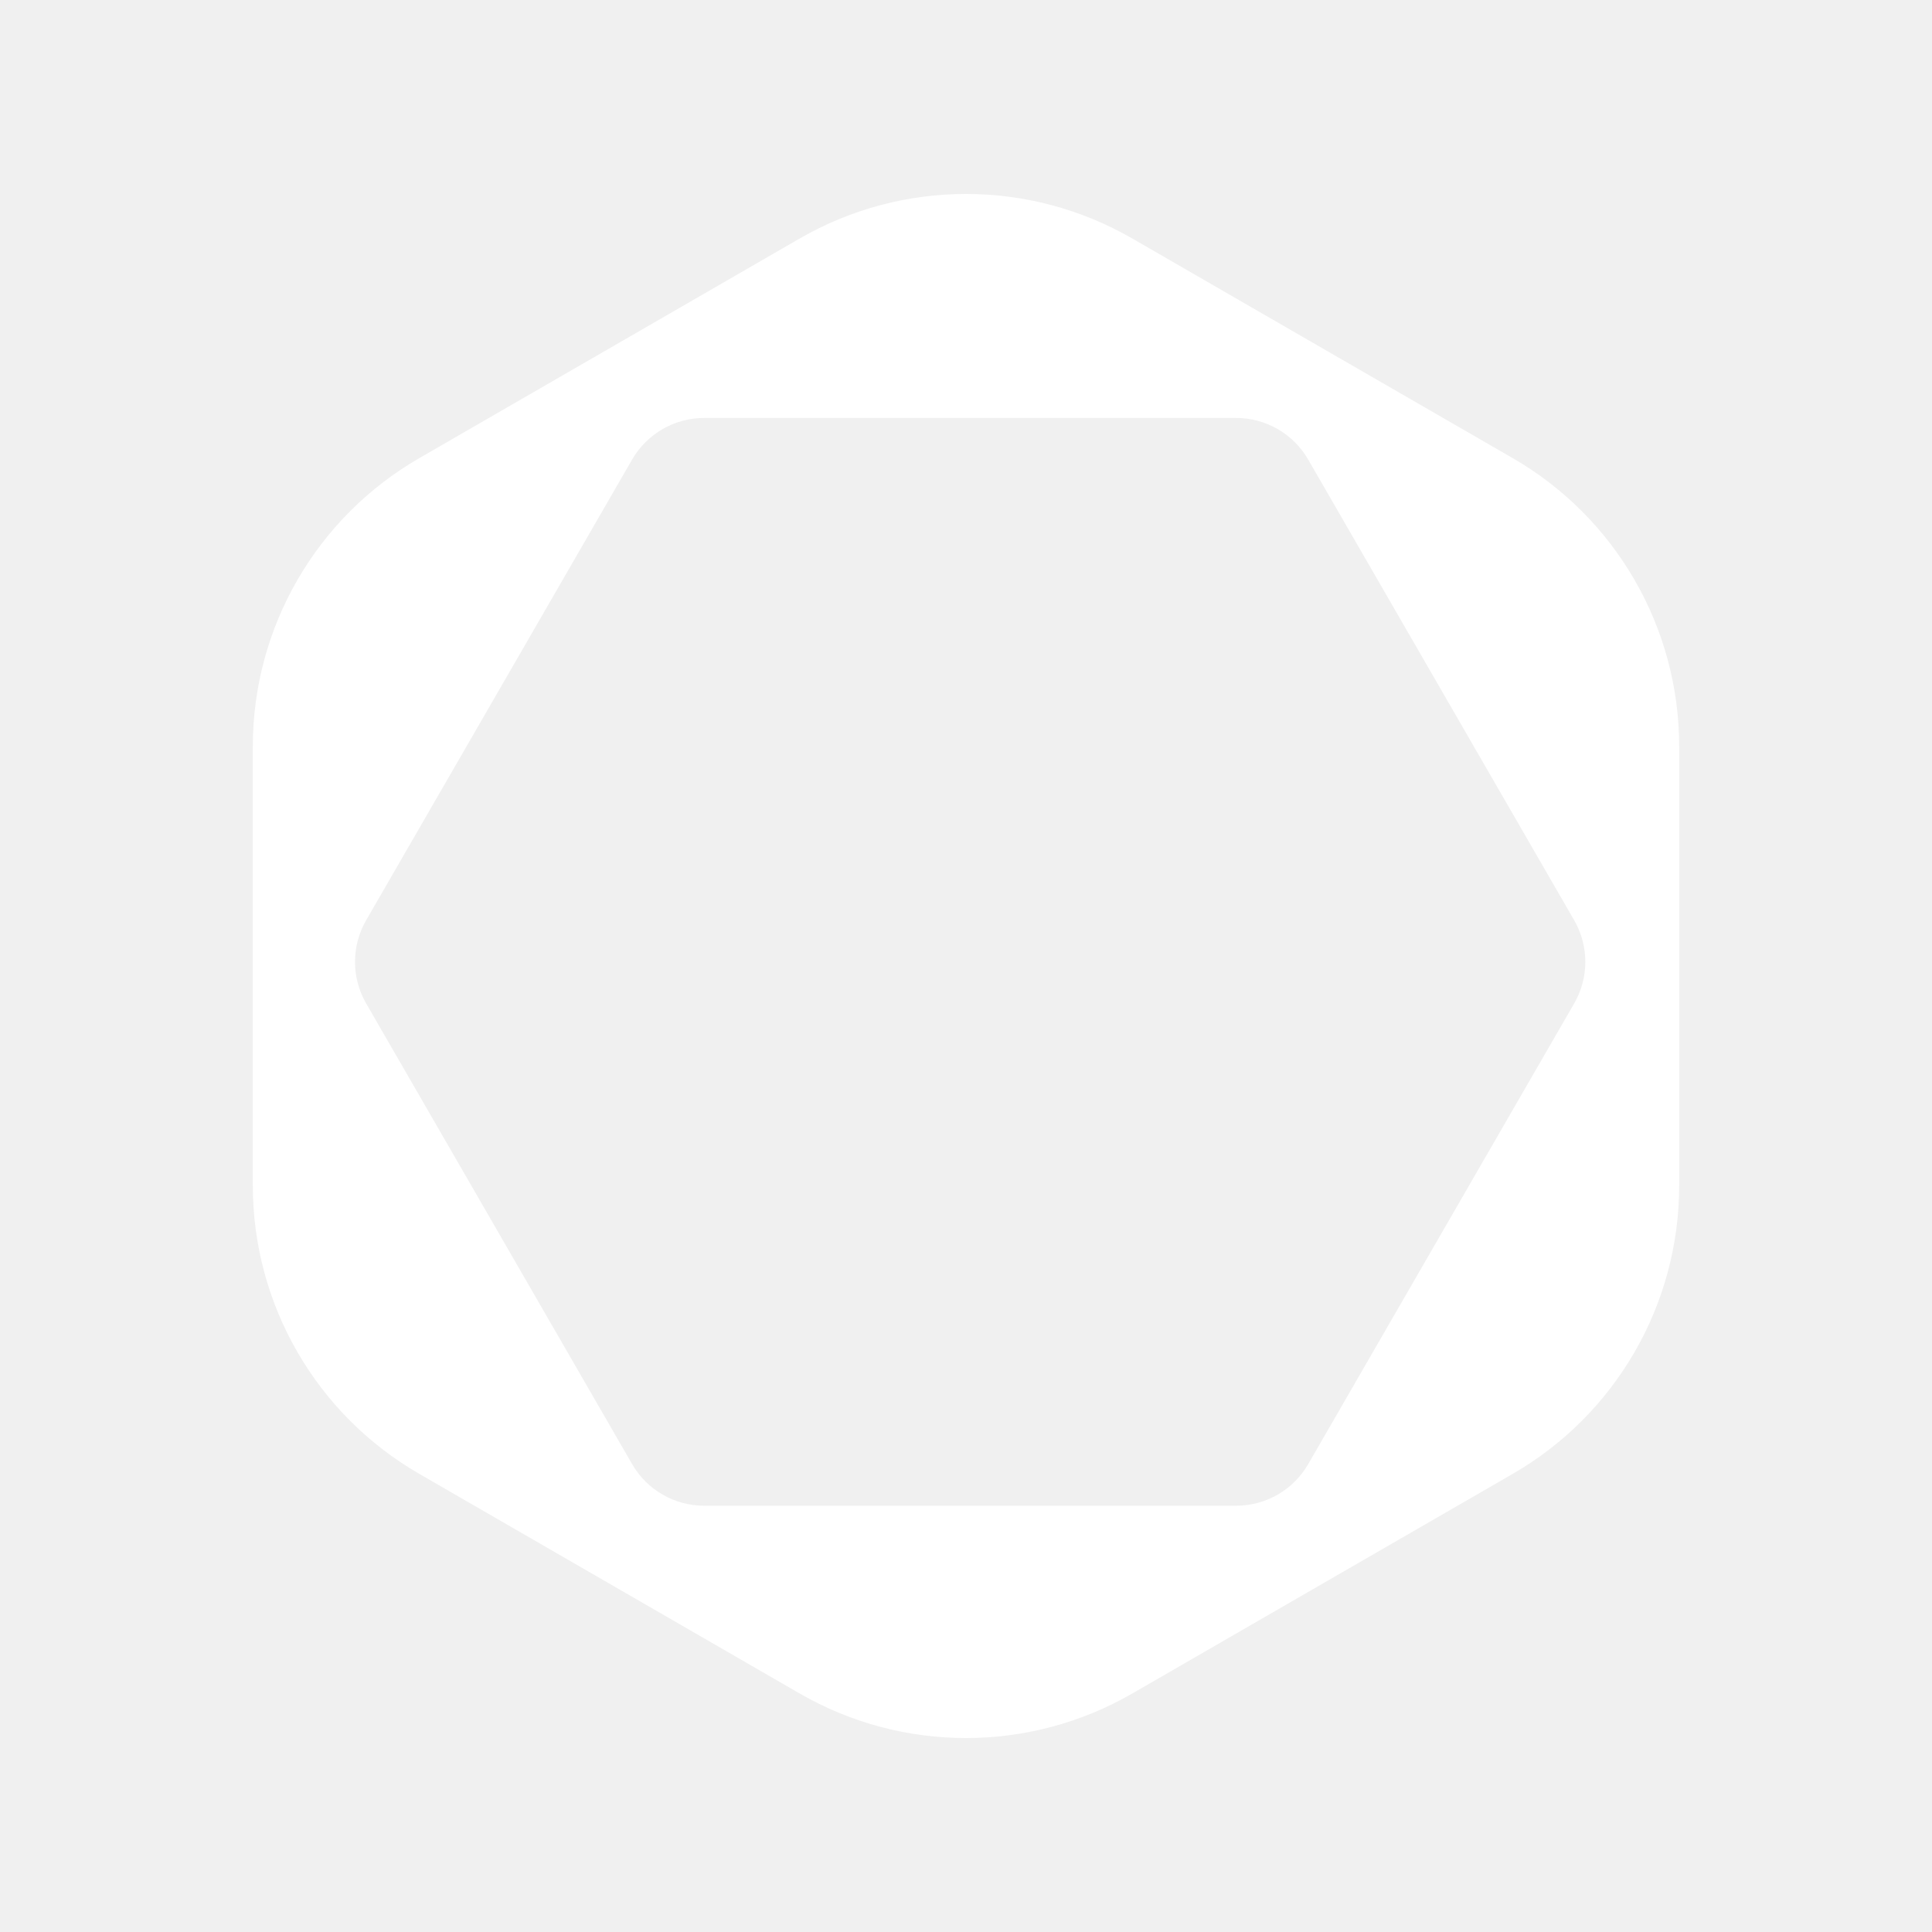
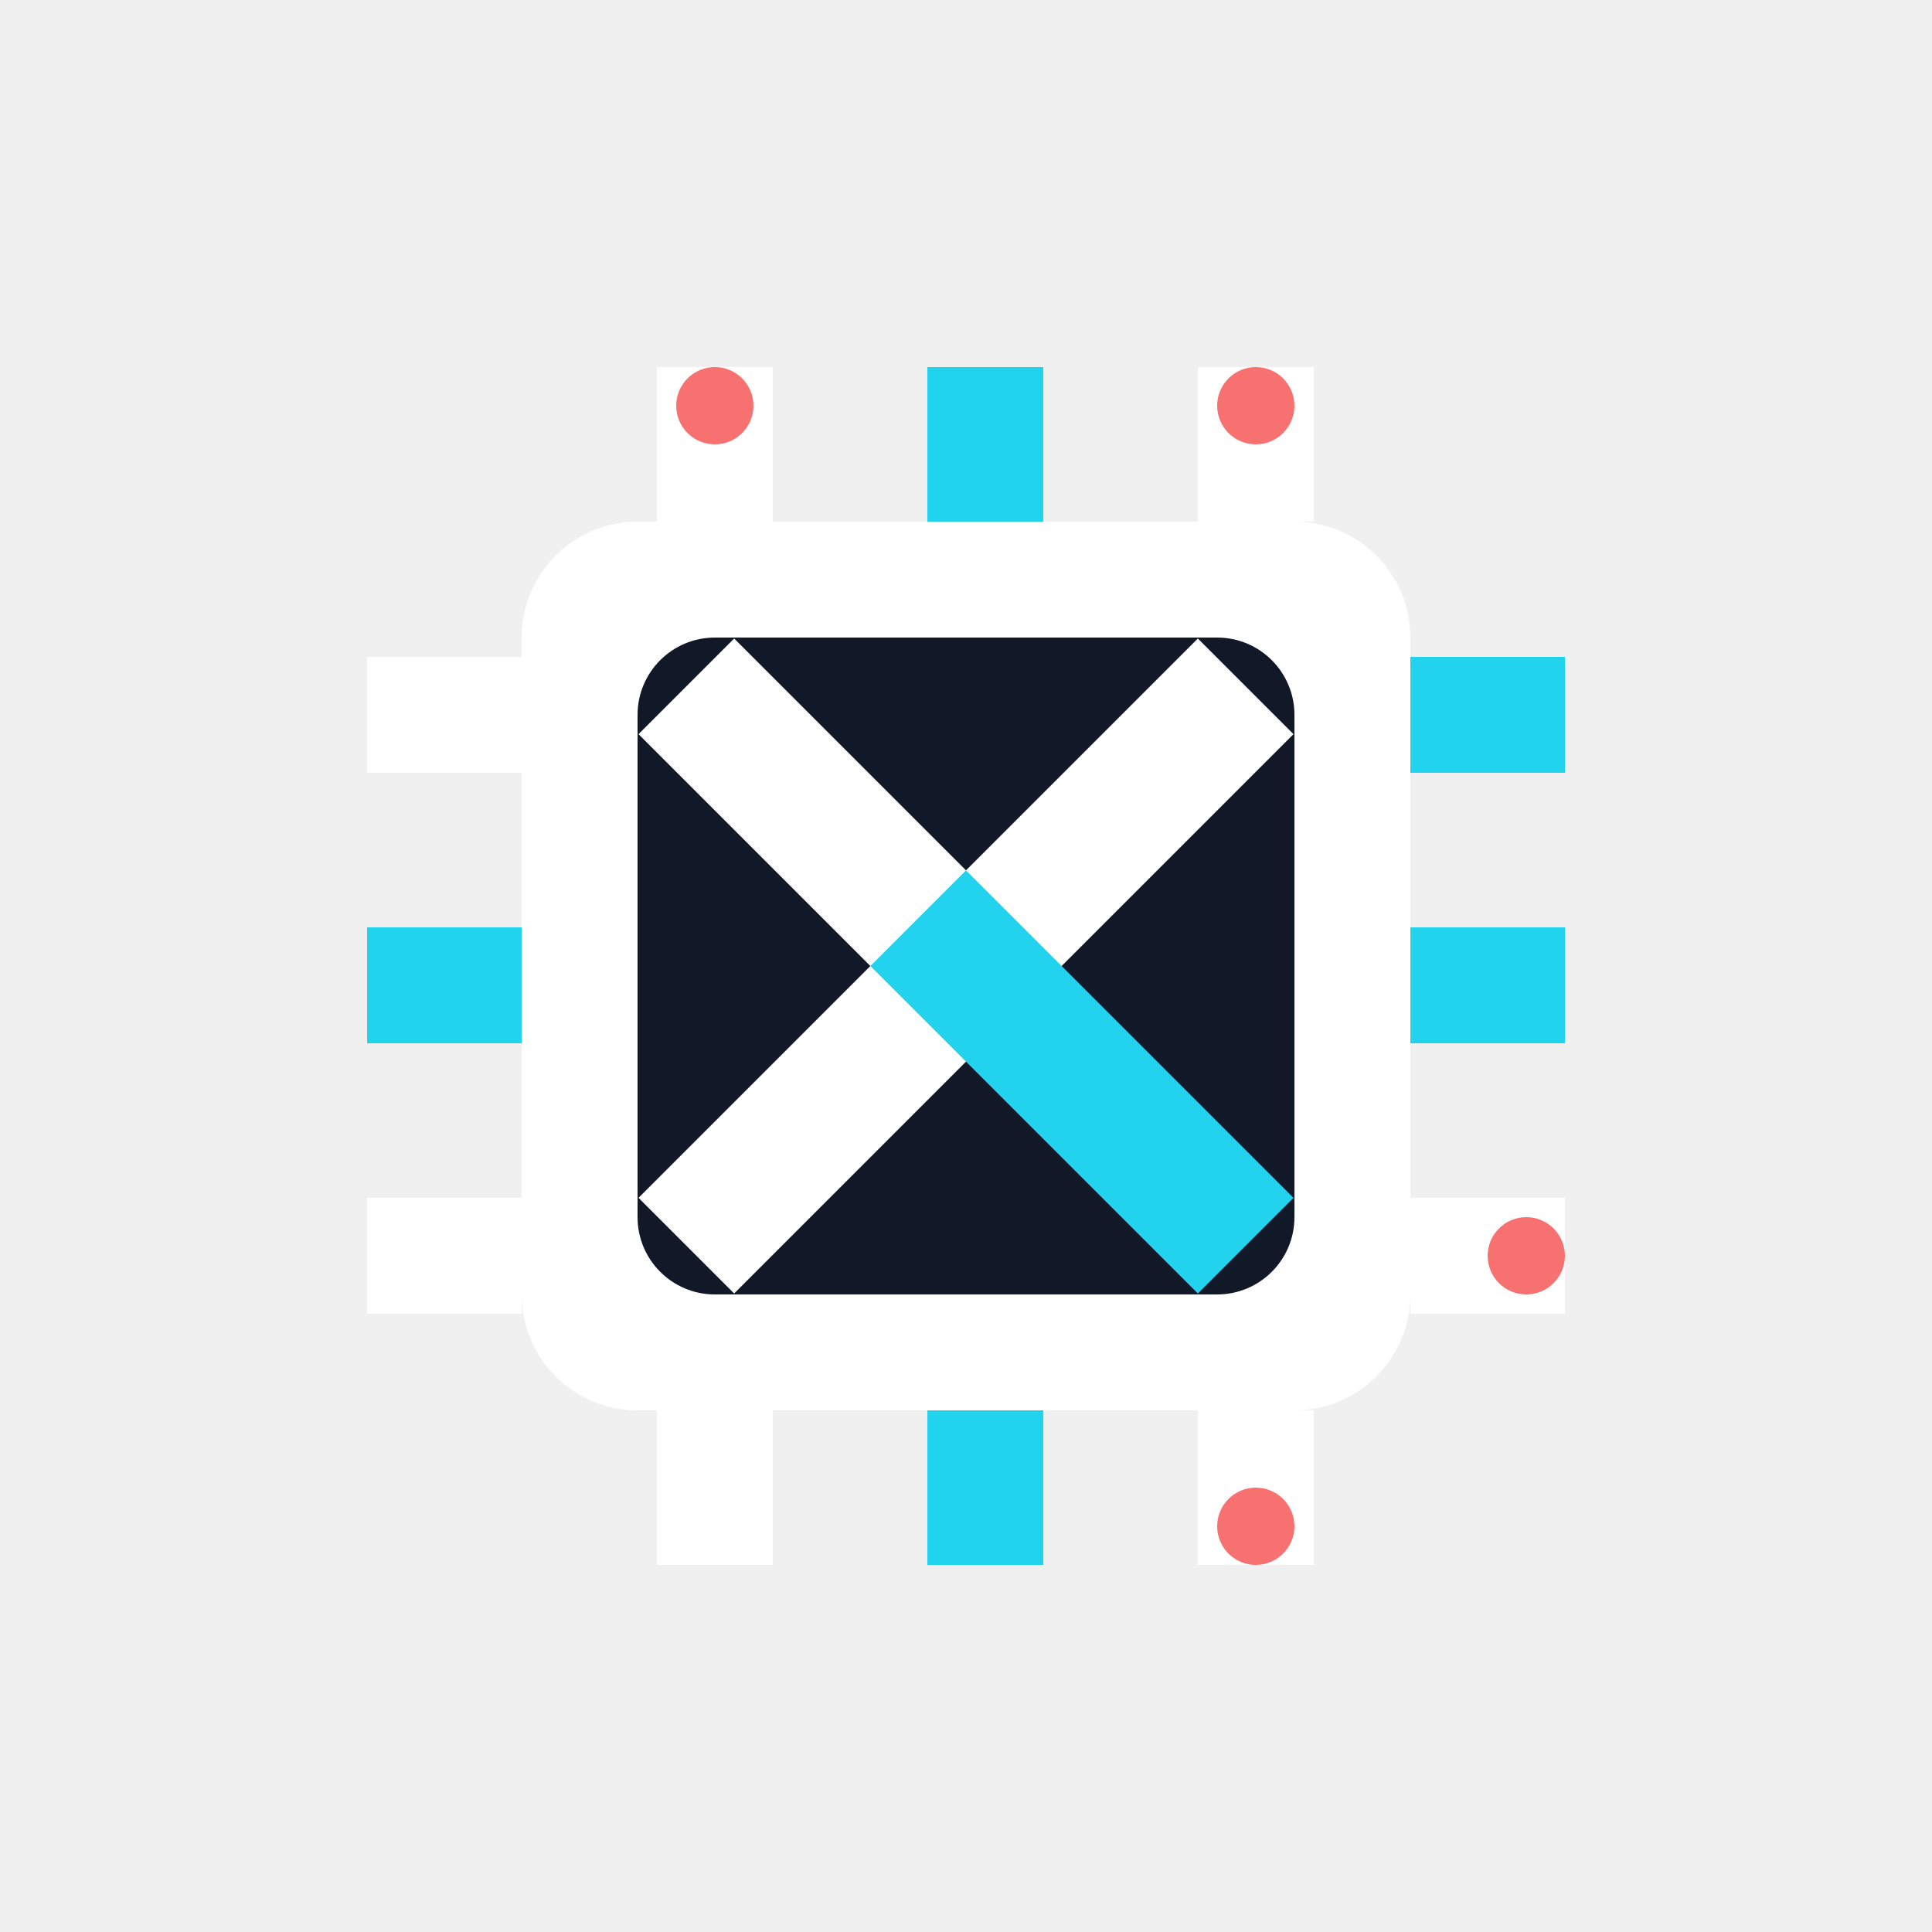
- <svg xmlns="http://www.w3.org/2000/svg" viewBox="0 0 180 180" fill="white" width="180" height="180">
-   <path fill-rule="evenodd" clip-rule="evenodd" d="m 105.5,22.225 c -9.592,-5.538 -21.409,-5.538 -31,0 L 39.055,42.689 C 29.463,48.227 23.555,58.461 23.555,69.536 v 40.929 c 0,11.075 5.909,21.309 15.5,26.847 l 35.445,20.464 c 9.591,5.537 21.408,5.537 31,0 l 35.445,-20.464 c 9.591,-5.537 15.5,-15.771 15.5,-26.847 V 69.536 c 0,-11.075 -5.909,-21.309 -15.5,-26.847 z M 34.113,85.738 c -1.384,2.398 -1.384,5.352 0,7.75 l 24.782,42.923 c 1.384,2.398 3.943,3.875 6.712,3.875 h 49.563 c 2.769,0 5.327,-1.477 6.711,-3.875 l 24.782,-42.923 c 1.384,-2.398 1.384,-5.352 0,-7.75 L 121.88,42.815 c -1.384,-2.398 -3.942,-3.875 -6.711,-3.875 H 65.606 c -2.769,0 -5.327,1.477 -6.712,3.875 z" style="stroke-width:0.775" />
+ <svg xmlns="http://www.w3.org/2000/svg" viewBox="0 0 1000 1000" width="180" height="180">
+   <rect x="270" y="270" width="460" height="460" rx="60" fill="#ffffff" />
+   <rect x="340" y="190" width="60" height="80" fill="#ffffff" />
+   <rect x="480" y="190" width="60" height="80" fill="#ffffff" />
+   <rect x="620" y="190" width="60" height="80" fill="#ffffff" />
+   <rect x="340" y="730" width="60" height="80" fill="#ffffff" />
+   <rect x="480" y="730" width="60" height="80" fill="#ffffff" />
+   <rect x="620" y="730" width="60" height="80" fill="#ffffff" />
+   <rect x="190" y="340" width="80" height="60" fill="#ffffff" />
+   <rect x="190" y="480" width="80" height="60" fill="#ffffff" />
+   <rect x="190" y="620" width="80" height="60" fill="#ffffff" />
+   <rect x="730" y="340" width="80" height="60" fill="#ffffff" />
+   <rect x="730" y="480" width="80" height="60" fill="#ffffff" />
+   <rect x="730" y="620" width="80" height="60" fill="#ffffff" />
+   <rect x="330" y="330" width="340" height="340" rx="40" fill="#111827" />
+   <rect x="480" y="190" width="60" height="80" fill="#22d3ee" />
+   <rect x="190" y="480" width="80" height="60" fill="#22d3ee" />
+   <rect x="730" y="340" width="80" height="60" fill="#22d3ee" />
+   <rect x="730" y="480" width="80" height="60" fill="#22d3ee" />
+   <rect x="480" y="730" width="60" height="80" fill="#22d3ee" />
+   <circle cx="370" cy="210" r="20" fill="#f87171" />
+   <circle cx="650" cy="210" r="20" fill="#f87171" />
+   <circle cx="790" cy="650" r="20" fill="#f87171" />
+   <circle cx="650" cy="790" r="20" fill="#f87171" />
+   <g stroke-width="70" stroke-linecap="square" fill="none">
+     <line x1="620" y1="380" x2="380" y2="620" stroke="#ffffff" />
+     <line x1="380" y1="380" x2="500" y2="500" stroke="#ffffff" />
+     <line x1="500" y1="500" x2="620" y2="620" stroke="#22d3ee" />
+   </g>
</svg>
